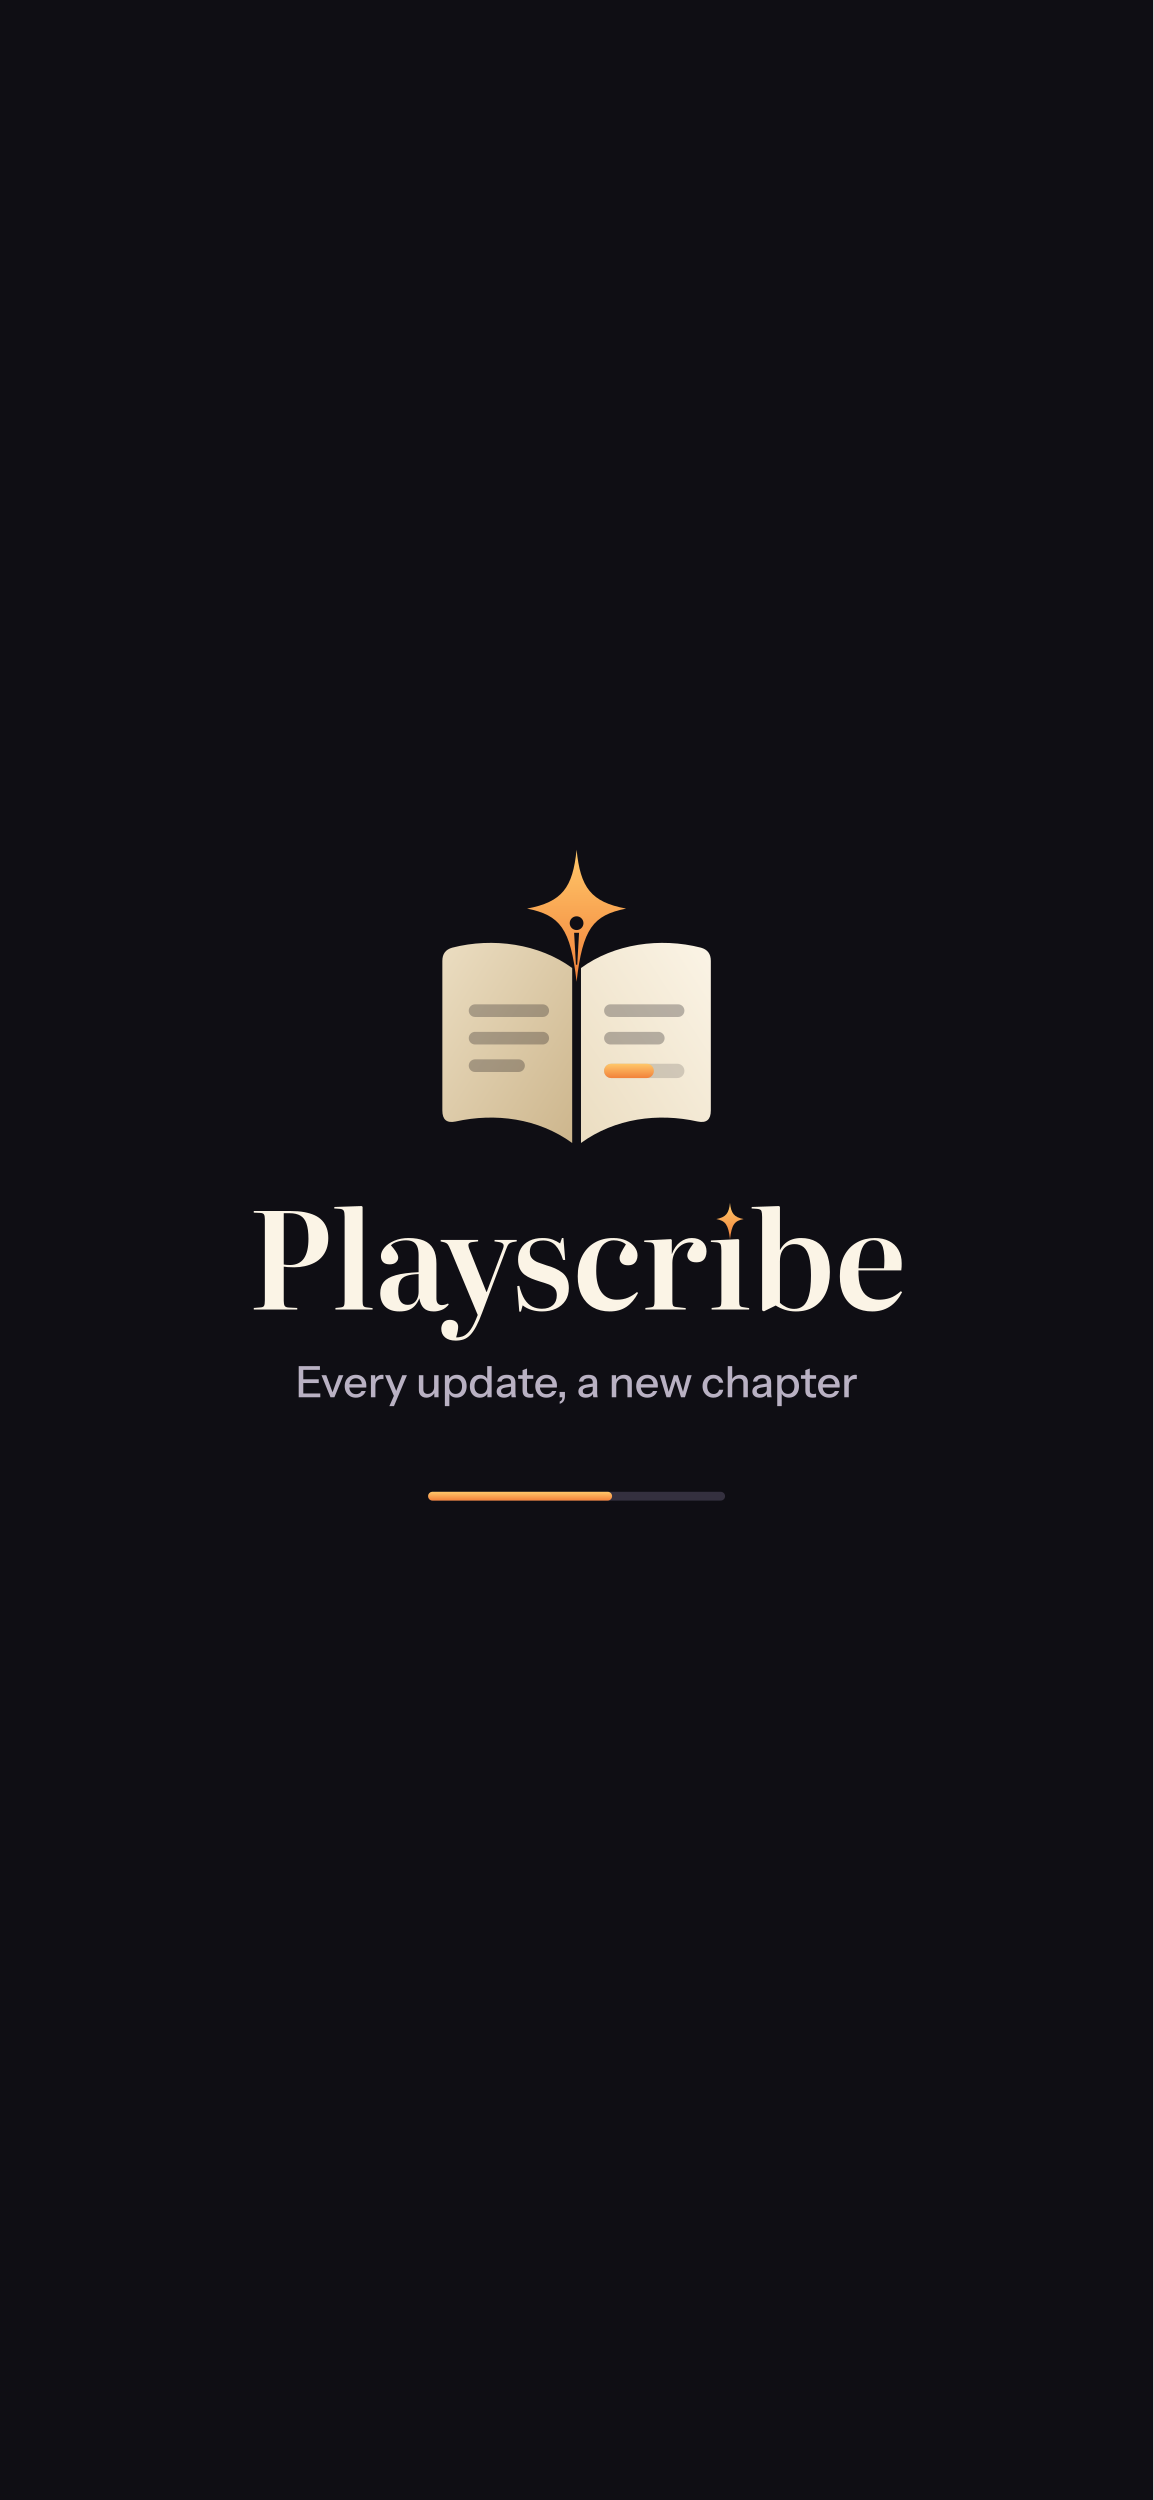
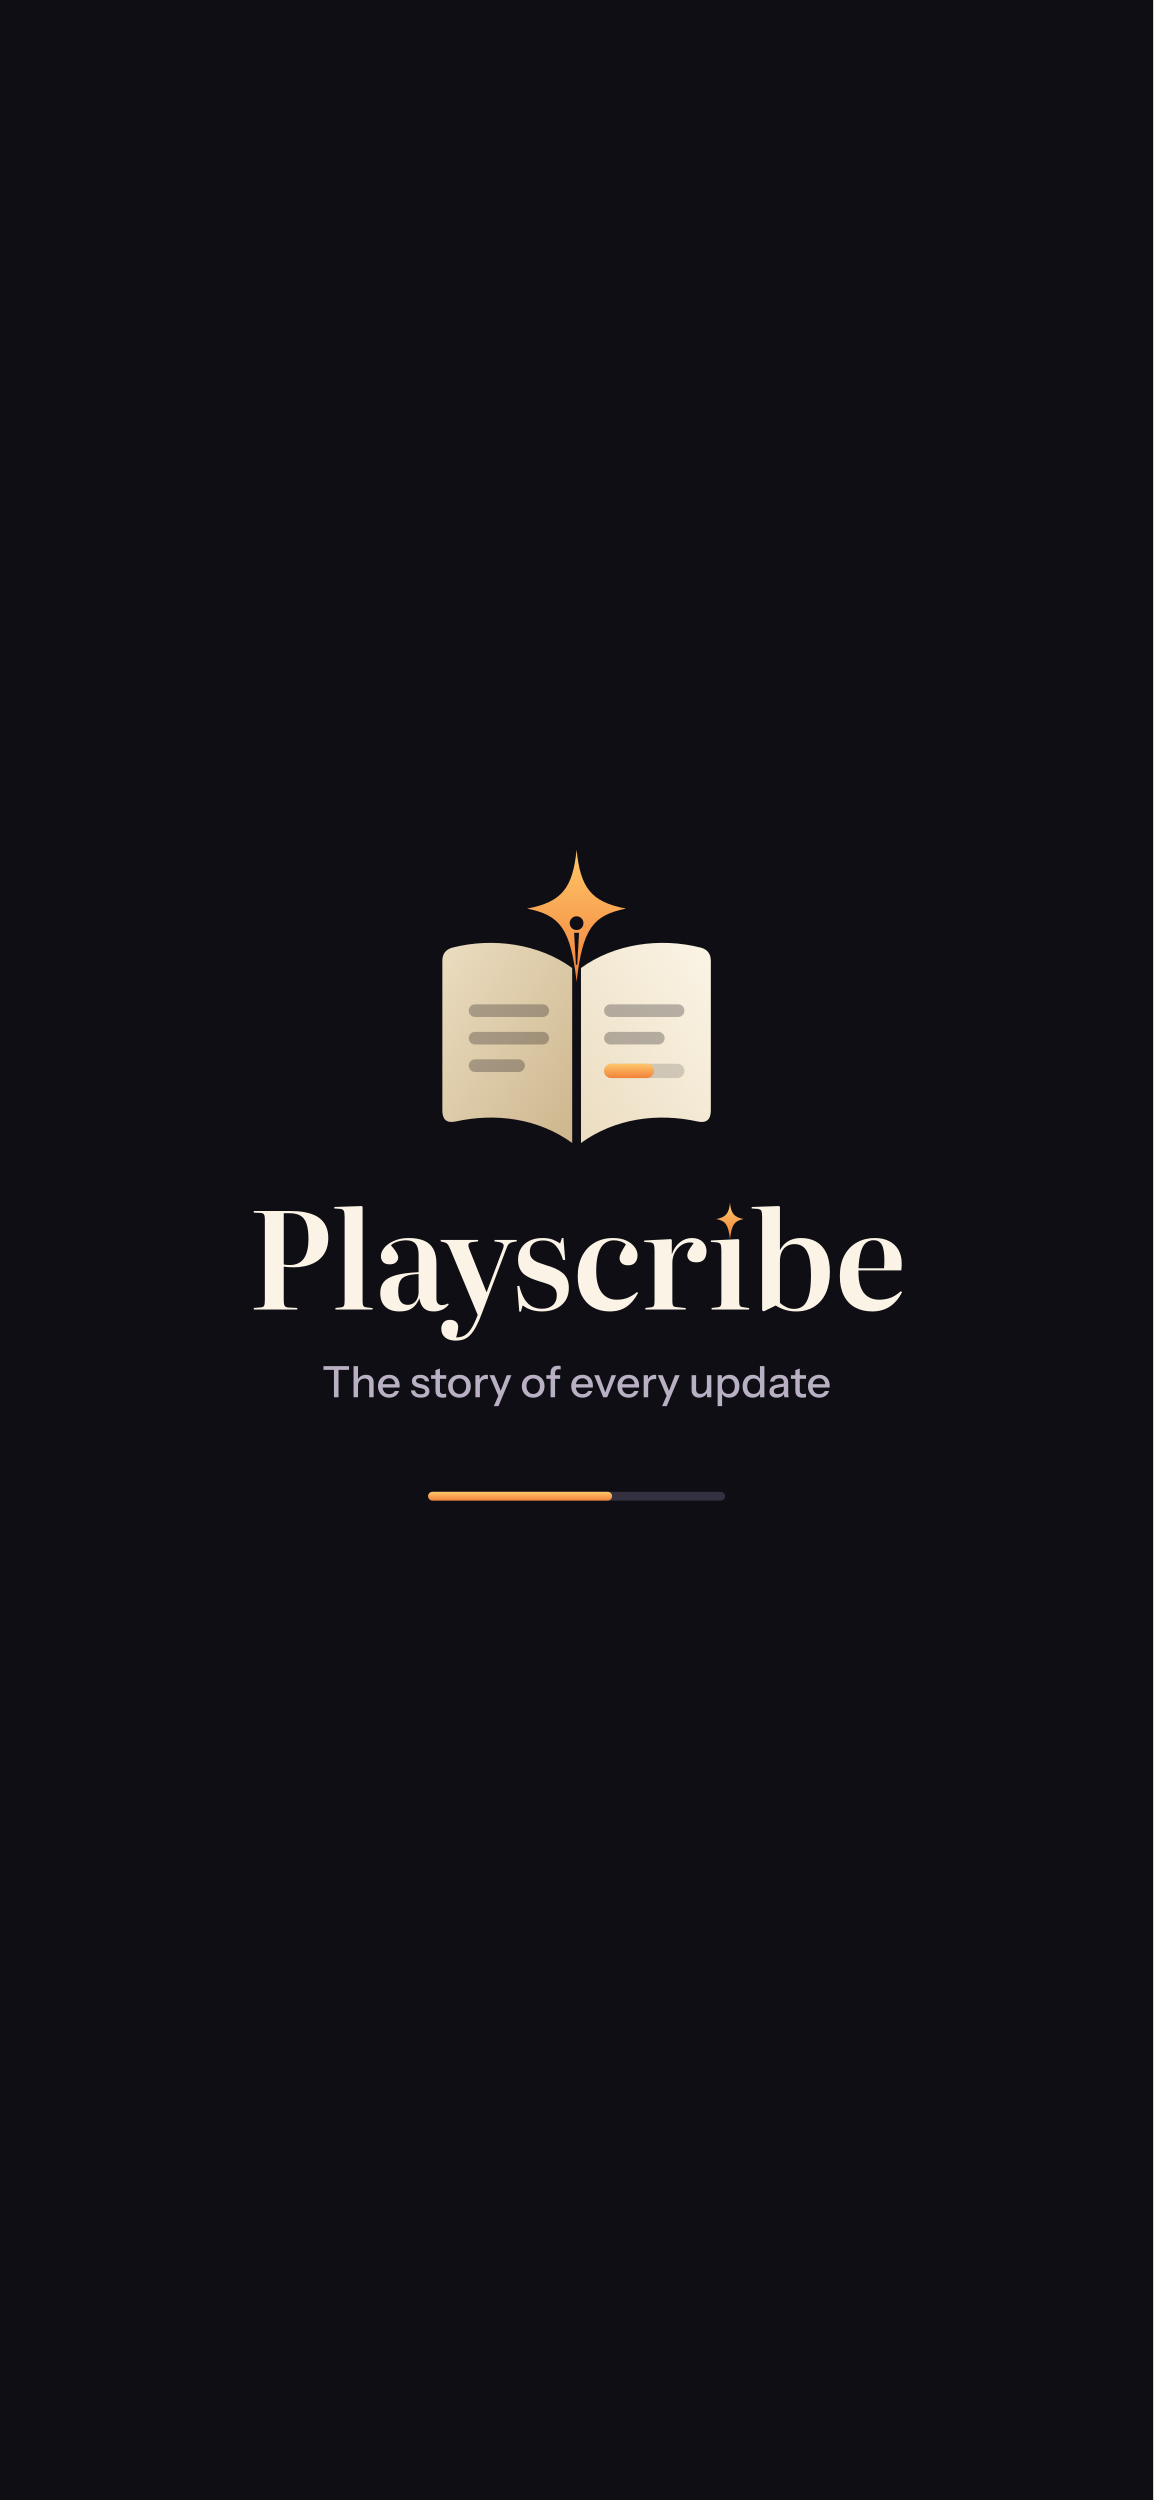
<svg xmlns="http://www.w3.org/2000/svg" width="393" height="852" viewBox="0 0 393 852">
  <defs>
    <linearGradient id="cl" x1="0" y1="0" x2="1" y2="1">
      <stop offset="0" stop-color="#EBDDC1" />
      <stop offset="1" stop-color="#CDB68D" />
    </linearGradient>
    <linearGradient id="cr" x1="1" y1="0" x2="0" y2="1">
      <stop offset="0" stop-color="#FBF4E6" />
      <stop offset="1" stop-color="#EBDDC1" />
    </linearGradient>
    <linearGradient id="cs" x1="0" y1="0" x2="0" y2="1">
      <stop offset="0" stop-color="#FFC86A" />
      <stop offset="1" stop-color="#F2813A" />
    </linearGradient>
  </defs>
  <rect width="100%" height="100%" fill="#0F0E14" />
  <g transform="translate(136.5 284.9) scale(1.875)">
    <path d="M31.2 24C25.2 19.6 16.8 18.4 9.4 20.3Q7.6 20.8 7.6 22.7V49.9Q7.6 52.4 10 51.9C17.2 50.3 25 51.3 31.2 55.8Z" fill="url(#cl)" />
    <path d="M32.8 24C38.8 19.6 47.2 18.4 54.6 20.3Q56.4 20.8 56.4 22.7V49.9Q56.4 52.4 54 51.9C46.8 50.3 39 51.3 32.8 55.8Z" fill="url(#cr)" />
    <rect x="12.4" y="30.6" width="14.6" height="2.3" rx="1.15" fill="#0F0E14" fill-opacity=".28" />
    <rect x="12.4" y="35.6" width="14.6" height="2.3" rx="1.15" fill="#0F0E14" fill-opacity=".28" />
    <rect x="12.4" y="40.6" width="10.2" height="2.3" rx="1.15" fill="#0F0E14" fill-opacity=".28" />
    <rect x="37" y="30.6" width="14.6" height="2.3" rx="1.15" fill="#0F0E14" fill-opacity=".28" />
    <rect x="37" y="35.6" width="11" height="2.3" rx="1.15" fill="#0F0E14" fill-opacity=".28" />
    <rect x="37" y="41.4" width="14.6" height="2.6" rx="1.3" fill="#0F0E14" fill-opacity=".16" />
    <rect x="37" y="41.4" width="9.05" height="2.6" rx="1.3" fill="url(#cs)" />
    <path d="M32 2.5C32.7 9.4 34.6 12 41 13.2C35 14.4 33.1 16.8 32 26.5C30.9 16.8 29 14.4 23 13.2C29.4 12 31.3 9.4 32 2.5ZM32 14.6a1.25 1.25 0 1 1 0 2.5a1.25 1.25 0 1 1 0-2.5ZM31.55 17.6H32.45L32.12 23.4H31.88Z" fill="url(#cs)" fill-rule="evenodd" />
  </g>
  <g transform="translate(84.1 446.3)">
    <path d="M2.39 0V-0.55L4.74 -0.74Q5.61 -0.78 5.89 -1.27Q6.16 -1.75 6.16 -3.13V-30.77Q6.16 -31.92 5.87 -32.41Q5.57 -32.89 4.6 -32.94L2.39 -33.03V-33.58H15.04Q17.57 -33.58 19.6 -33.21Q21.62 -32.84 23.16 -32.13Q24.7 -31.42 25.71 -30.31Q26.73 -29.21 27.25 -27.74Q27.78 -26.27 27.78 -24.38Q27.78 -22.31 27.19 -20.68Q26.59 -19.04 25.51 -17.85Q24.43 -16.65 22.98 -15.92Q21.53 -15.18 19.78 -14.79Q18.03 -14.4 16.15 -14.4Q14.9 -14.4 13.96 -14.47Q13.02 -14.54 12.6 -14.63V-2.99Q12.6 -1.84 12.9 -1.29Q13.2 -0.74 14.35 -0.69L17.2 -0.55V0ZM14.67 -15.18Q17.89 -15.18 19.46 -17.41Q21.02 -19.64 21.02 -24.1Q21.02 -27.37 20.35 -29.28Q19.69 -31.19 18.26 -32.02Q16.84 -32.84 14.54 -32.84H12.6V-15.36Q12.93 -15.27 13.5 -15.23Q14.08 -15.18 14.67 -15.18ZM30.22 0V-0.55L32.06 -0.74Q32.89 -0.83 33.12 -1.29Q33.35 -1.75 33.35 -2.99V-31.6Q33.35 -33.12 33.05 -33.67Q32.75 -34.22 31.79 -34.32L29.81 -34.45L29.85 -34.96L39.15 -35.28L39.47 -35.01V-2.85Q39.47 -1.75 39.72 -1.29Q39.97 -0.83 40.89 -0.74L42.87 -0.51V0ZM52.03 0.64Q48.9 0.64 47.2 -0.99Q45.49 -2.62 45.49 -5.61Q45.49 -7.96 46.71 -9.43Q47.93 -10.9 50.78 -11.71Q53.64 -12.51 58.56 -12.74V-18.54Q58.56 -20.38 58.1 -21.48Q57.64 -22.59 56.7 -23.09Q55.75 -23.6 54.23 -23.6Q52.81 -23.6 51.34 -23.14Q49.86 -22.68 49.13 -21.9Q50.14 -20.75 50.67 -19.96Q51.2 -19.18 51.41 -18.65Q51.61 -18.12 51.61 -17.71Q51.61 -16.79 50.85 -16.1Q50.09 -15.41 48.71 -15.41Q47.2 -15.41 46.46 -16.17Q45.72 -16.93 45.72 -18.22Q45.72 -19.69 46.92 -21.11Q48.12 -22.54 50.28 -23.46Q52.44 -24.38 55.15 -24.38Q58.24 -24.38 60.35 -23.51Q62.47 -22.63 63.55 -20.7Q64.63 -18.77 64.63 -15.64V-3.77Q64.63 -2.58 65.14 -2.05Q65.64 -1.52 66.47 -1.52Q66.98 -1.52 67.5 -1.66Q68.03 -1.79 68.59 -2.07L68.82 -1.7Q67.67 -0.32 66.33 0.16Q65 0.64 63.76 0.64Q61.46 0.64 60.31 -0.51Q59.16 -1.66 58.83 -3.82Q58.14 -2.21 57.2 -1.22Q56.26 -0.23 54.99 0.21Q53.73 0.64 52.03 0.64ZM54.79 -1.61Q55.94 -1.61 56.79 -2.16Q57.64 -2.71 58.1 -3.75Q58.56 -4.78 58.56 -6.07V-12.1Q55.98 -12.01 54.44 -11.48Q52.9 -10.95 52.26 -9.71Q51.61 -8.46 51.61 -6.26Q51.61 -3.91 52.42 -2.76Q53.22 -1.61 54.79 -1.61ZM71.21 10.58Q68.86 10.58 67.57 9.48Q66.29 8.37 66.29 6.58Q66.29 5.34 67.02 4.42Q67.76 3.5 69.23 3.5Q70.52 3.5 71.28 4.16Q72.04 4.83 72.04 5.89Q72.04 6.44 71.9 7.25Q71.76 8.05 71.35 9.48Q72.45 9.52 73.53 9.15Q74.61 8.79 75.76 7.5Q76.91 6.21 78.06 3.45L78.71 1.84L69.46 -20.33Q68.86 -21.8 68.47 -22.26Q68.08 -22.72 67.39 -22.91L66.06 -23.23L66.1 -23.74H78.84V-23.23L76.87 -23Q75.9 -22.91 75.62 -22.4Q75.35 -21.9 75.85 -20.56L81.65 -6.03H81.79L87.22 -20.47Q87.77 -21.8 87.4 -22.31Q87.03 -22.82 86.02 -23L84.41 -23.23L84.46 -23.74H92V-23.23L90.62 -23Q89.79 -22.82 89.33 -22.38Q88.87 -21.94 88.37 -20.52L80.27 0.92Q79.21 3.82 78.2 5.7Q77.19 7.59 76.15 8.67Q75.12 9.75 73.9 10.17Q72.68 10.58 71.21 10.58ZM92.87 0.69 92.18 -8 92.87 -8.1Q93.61 -5.15 94.71 -3.45Q95.82 -1.75 97.29 -1.01Q98.76 -0.28 100.6 -0.28Q102.95 -0.28 104.31 -1.5Q105.66 -2.71 105.66 -4.92Q105.66 -6.44 104.88 -7.29Q104.1 -8.14 102.79 -8.62Q101.48 -9.11 99.87 -9.57Q98.39 -10.03 97.06 -10.56Q95.73 -11.09 94.67 -11.89Q93.61 -12.7 93.03 -13.96Q92.46 -15.23 92.46 -17.07Q92.46 -19.18 93.45 -20.84Q94.44 -22.49 96.32 -23.44Q98.21 -24.38 100.83 -24.38Q102.86 -24.38 104.26 -23.85Q105.66 -23.32 106.77 -22.54L107.41 -24.38H107.92L108.51 -16.88L107.78 -16.93Q106.77 -20.24 105.18 -21.9Q103.59 -23.55 100.97 -23.55Q98.85 -23.55 97.66 -22.56Q96.46 -21.57 96.46 -19.73Q96.46 -18.22 97.27 -17.37Q98.07 -16.51 99.38 -16.03Q100.69 -15.55 102.21 -15.04Q103.73 -14.63 105.06 -14.03Q106.4 -13.43 107.48 -12.6Q108.56 -11.78 109.16 -10.49Q109.76 -9.2 109.76 -7.31Q109.76 -4.83 108.61 -3.06Q107.46 -1.29 105.39 -0.32Q103.32 0.64 100.6 0.64Q98.81 0.64 97.11 0.14Q95.4 -0.37 94.02 -1.43L93.43 0.69ZM123.69 0.64Q120.43 0.64 117.97 -0.76Q115.51 -2.16 114.15 -4.83Q112.79 -7.5 112.79 -11.36Q112.79 -15.32 114.29 -18.24Q115.78 -21.16 118.5 -22.77Q121.21 -24.38 124.89 -24.38Q127.47 -24.38 129.31 -23.53Q131.15 -22.68 132.16 -21.32Q133.17 -19.96 133.17 -18.45Q133.17 -17.53 132.82 -16.77Q132.48 -16.01 131.79 -15.55Q131.1 -15.09 129.95 -15.09Q128.52 -15.09 127.79 -15.78Q127.05 -16.47 127.05 -17.57Q127.05 -18.31 127.56 -19.34Q128.06 -20.38 129.21 -22.22Q128.39 -22.91 127.33 -23.25Q126.27 -23.6 125.03 -23.6Q123.33 -23.6 121.97 -22.56Q120.61 -21.53 119.85 -19.23Q119.09 -16.93 119.09 -13.2Q119.09 -8.33 120.93 -5.84Q122.77 -3.36 126.09 -3.36Q128.34 -3.36 130 -4.09Q131.65 -4.83 132.99 -5.98L133.35 -5.66Q131.74 -2.53 129.4 -0.94Q127.05 0.64 123.69 0.64ZM135.84 0V-0.55L137.82 -0.78Q138.55 -0.87 138.76 -1.31Q138.97 -1.75 138.97 -2.9V-20.1Q138.97 -21.62 138.69 -22.22Q138.41 -22.82 137.4 -22.91L135.42 -23.05L135.47 -23.55L144.58 -24.01L144.85 -23.74V-18.95H144.9Q145.87 -21.62 147.71 -23Q149.55 -24.38 151.66 -24.38Q154.01 -24.38 155.34 -23.11Q156.68 -21.85 156.68 -19.83Q156.68 -18.81 156.33 -17.94Q155.99 -17.07 155.23 -16.58Q154.47 -16.1 153.18 -16.1Q151.66 -16.1 150.9 -16.79Q150.14 -17.48 150.14 -18.45Q150.14 -19 150.35 -19.55Q150.56 -20.1 151.04 -20.86Q151.52 -21.62 152.31 -22.68Q151.11 -23.05 149.84 -22.72Q148.58 -22.4 147.5 -21.48Q146.42 -20.56 145.73 -19.14Q145.04 -17.71 145.04 -15.87V-2.85Q145.04 -1.79 145.25 -1.38Q145.45 -0.97 146.28 -0.87L149.59 -0.51V0ZM158.42 0V-0.55L160.59 -0.78Q161.28 -0.87 161.51 -1.29Q161.74 -1.7 161.74 -2.9V-20.1Q161.74 -21.67 161.46 -22.24Q161.18 -22.82 160.13 -22.91L158.15 -23.05L158.19 -23.55L167.49 -24.01L167.81 -23.74V-2.81Q167.81 -1.7 168.06 -1.31Q168.31 -0.92 169.05 -0.83L171.21 -0.51V0ZM176.23 0.6 175.63 0.28V-31.51Q175.63 -32.94 175.4 -33.58Q175.17 -34.22 173.93 -34.32L172.04 -34.45L172.09 -34.96L181.38 -35.28L181.7 -35.01V-20.29H181.75Q182.48 -21.67 183.54 -22.59Q184.6 -23.51 185.96 -23.94Q187.31 -24.38 188.92 -24.38Q191.91 -24.38 194.1 -23.11Q196.28 -21.85 197.5 -19.3Q198.72 -16.74 198.72 -12.79Q198.72 -8.65 197.34 -5.63Q195.96 -2.62 193.38 -0.99Q190.81 0.64 187.13 0.64Q185.15 0.64 183.38 0.07Q181.61 -0.51 180.27 -1.38ZM186.58 -0.23Q188.37 -0.23 189.63 -1.26Q190.9 -2.3 191.59 -4.81Q192.28 -7.31 192.28 -11.68Q192.28 -15.55 191.66 -17.87Q191.04 -20.19 189.8 -21.25Q188.55 -22.31 186.67 -22.31Q185.29 -22.31 184.16 -21.69Q183.03 -21.07 182.37 -19.78Q181.7 -18.49 181.7 -16.47V-2.3Q182.62 -1.43 183.86 -0.83Q185.1 -0.23 186.58 -0.23ZM213.16 0.64Q209.81 0.64 207.3 -0.74Q204.79 -2.12 203.46 -4.81Q202.12 -7.5 202.12 -11.36Q202.12 -15.59 203.67 -18.47Q205.21 -21.34 207.9 -22.86Q210.59 -24.38 214.04 -24.38Q216.84 -24.38 218.89 -23.34Q220.94 -22.31 222.06 -20.38Q223.19 -18.45 223.19 -15.82Q223.19 -15.18 223.17 -14.58Q223.15 -13.98 223.05 -13.34H208.47Q208.38 -9.89 209.21 -7.68Q210.04 -5.47 211.65 -4.42Q213.26 -3.36 215.46 -3.36Q217.44 -3.36 219.19 -3.93Q220.94 -4.51 222.92 -6.26L223.33 -5.93Q221.63 -2.62 219.1 -0.99Q216.57 0.64 213.16 0.64ZM208.47 -14.08H217.17Q217.21 -14.63 217.26 -15.27Q217.3 -15.92 217.3 -16.61Q217.3 -20.52 216.43 -22.08Q215.56 -23.64 213.67 -23.64Q212.15 -23.64 211.07 -22.79Q209.99 -21.94 209.32 -19.85Q208.66 -17.76 208.47 -14.08Z" fill="#FBF4E6" />
    <path transform="translate(148.12 -37.68) scale(0.5175)" d="M32 2.5C32.7 9.4 34.6 12 41 13.2C35 14.4 33.1 16.8 32 26.5C30.9 16.8 29 14.4 23 13.2C29.4 12 31.3 9.4 32 2.5Z" fill="url(#cs)" />
  </g>
-   <path transform="translate(100.71 476.18)" d="M1.09 0V-10.6H2.65V0ZM1.85 0V-1.28H8.45V0ZM1.85 -4.84V-6.12H7.92V-4.84ZM1.85 -9.32V-10.6H8.32V-9.32ZM11.91 0 8.85 -7.51H10.48L12.98 -0.69H12.26L14.73 -7.51H16.31L13.26 0ZM20.59 0.15Q19.46 0.15 18.6 -0.35Q17.74 -0.85 17.25 -1.74Q16.77 -2.62 16.77 -3.77Q16.77 -4.93 17.24 -5.81Q17.72 -6.68 18.59 -7.17Q19.46 -7.65 20.58 -7.65Q21.67 -7.65 22.47 -7.19Q23.27 -6.73 23.71 -5.9Q24.14 -5.08 24.14 -3.94Q24.14 -3.77 24.13 -3.61Q24.13 -3.46 24.1 -3.3H17.8V-4.45H23.02L22.64 -3.99Q22.64 -5.2 22.09 -5.83Q21.55 -6.46 20.58 -6.46Q19.53 -6.46 18.92 -5.75Q18.31 -5.03 18.31 -3.77Q18.31 -2.49 18.92 -1.77Q19.53 -1.05 20.62 -1.05Q21.29 -1.05 21.77 -1.32Q22.26 -1.59 22.49 -2.12H23.93Q23.57 -1.06 22.69 -0.46Q21.82 0.15 20.59 0.15ZM25.7 0V-7.51H27.16V-5.64H27.23V0ZM27.23 -3.92 27.04 -5.7Q27.31 -6.65 27.95 -7.15Q28.6 -7.65 29.5 -7.65Q29.84 -7.65 29.97 -7.6V-6.15Q29.9 -6.18 29.76 -6.19Q29.63 -6.2 29.44 -6.2Q28.34 -6.2 27.78 -5.62Q27.23 -5.05 27.23 -3.92ZM31.99 3.02 33.8 -1.12 34.11 -1.6 36.39 -7.51H37.98L33.56 3.02ZM33.72 0 30.51 -7.51H32.18L34.9 -0.75ZM44.57 0.15Q43.82 0.15 43.25 -0.17Q42.67 -0.49 42.36 -1.05Q42.04 -1.6 42.04 -2.33V-7.51H43.57V-2.68Q43.57 -1.9 43.95 -1.52Q44.34 -1.13 45.04 -1.13Q45.68 -1.13 46.17 -1.43Q46.66 -1.72 46.95 -2.24Q47.24 -2.77 47.24 -3.46L47.43 -1.66Q47.06 -0.84 46.3 -0.35Q45.54 0.15 44.57 0.15ZM47.3 0V-1.77H47.24V-7.51H48.75V0ZM54.91 0.13Q53.85 0.13 53.15 -0.38Q52.45 -0.88 52.23 -1.8L52.43 -1.83V3.02H50.9V-7.51H52.36V-5.78L52.21 -5.83Q52.45 -6.68 53.21 -7.17Q53.98 -7.65 55.01 -7.65Q56.02 -7.65 56.77 -7.17Q57.51 -6.68 57.92 -5.81Q58.32 -4.95 58.32 -3.78Q58.32 -2.61 57.89 -1.72Q57.47 -0.84 56.7 -0.35Q55.94 0.13 54.91 0.13ZM54.58 -1.13Q55.58 -1.13 56.17 -1.84Q56.76 -2.55 56.76 -3.78Q56.76 -5 56.17 -5.69Q55.58 -6.37 54.57 -6.37Q53.57 -6.37 52.97 -5.67Q52.37 -4.98 52.37 -3.74Q52.37 -2.53 52.97 -1.83Q53.57 -1.13 54.58 -1.13ZM65.39 0V-1.72L65.53 -1.68Q65.3 -0.84 64.56 -0.35Q63.83 0.15 62.8 0.15Q61.78 0.15 61.02 -0.34Q60.26 -0.82 59.84 -1.69Q59.42 -2.56 59.42 -3.72Q59.42 -4.9 59.85 -5.78Q60.28 -6.67 61.04 -7.15Q61.81 -7.64 62.84 -7.64Q63.91 -7.64 64.61 -7.13Q65.31 -6.62 65.53 -5.71L65.33 -5.68V-10.6H66.84V0ZM63.18 -1.13Q64.19 -1.13 64.78 -1.83Q65.37 -2.53 65.37 -3.77Q65.37 -4.98 64.78 -5.67Q64.18 -6.37 63.16 -6.37Q62.16 -6.37 61.58 -5.67Q61 -4.98 61 -3.72Q61 -2.5 61.58 -1.82Q62.16 -1.13 63.18 -1.13ZM73.64 0Q73.57 -0.28 73.55 -0.62Q73.53 -0.96 73.53 -1.44H73.45V-5.02Q73.45 -5.74 73.09 -6.1Q72.73 -6.46 71.95 -6.46Q71.2 -6.46 70.75 -6.17Q70.3 -5.87 70.23 -5.33H68.77Q68.87 -6.39 69.73 -7.02Q70.58 -7.65 72.01 -7.65Q73.48 -7.65 74.22 -6.97Q74.95 -6.29 74.95 -4.96V-1.44Q74.95 -1.1 75 -0.75Q75.04 -0.4 75.13 0ZM71.05 0.15Q69.91 0.15 69.23 -0.42Q68.55 -0.99 68.55 -1.96Q68.55 -2.96 69.26 -3.54Q69.98 -4.12 71.32 -4.33L73.79 -4.73V-3.65L71.55 -3.3Q70.8 -3.18 70.43 -2.9Q70.05 -2.62 70.05 -2.09Q70.05 -1.58 70.4 -1.32Q70.74 -1.06 71.41 -1.06Q72.29 -1.06 72.87 -1.49Q73.45 -1.91 73.45 -2.56L73.64 -1.47Q73.38 -0.69 72.7 -0.27Q72.02 0.15 71.05 0.15ZM79.91 0.15Q78.6 0.15 77.99 -0.46Q77.38 -1.07 77.38 -2.27V-9.23L78.9 -9.8V-2.25Q78.9 -1.66 79.21 -1.38Q79.52 -1.1 80.21 -1.1Q80.47 -1.1 80.68 -1.15Q80.89 -1.19 81.03 -1.25V-0.01Q80.87 0.06 80.58 0.1Q80.28 0.15 79.91 0.15ZM75.88 -6.29V-7.51H81.03V-6.29ZM85.54 0.15Q84.4 0.15 83.54 -0.35Q82.68 -0.85 82.2 -1.74Q81.71 -2.62 81.71 -3.77Q81.71 -4.93 82.19 -5.81Q82.67 -6.68 83.54 -7.17Q84.4 -7.65 85.52 -7.65Q86.61 -7.65 87.41 -7.19Q88.22 -6.73 88.65 -5.9Q89.09 -5.08 89.09 -3.94Q89.09 -3.77 89.08 -3.61Q89.07 -3.46 89.04 -3.3H82.74V-4.45H87.97L87.58 -3.99Q87.58 -5.2 87.04 -5.83Q86.49 -6.46 85.52 -6.46Q84.48 -6.46 83.87 -5.75Q83.26 -5.03 83.26 -3.77Q83.26 -2.49 83.87 -1.77Q84.48 -1.05 85.57 -1.05Q86.23 -1.05 86.72 -1.32Q87.2 -1.59 87.44 -2.12H88.88Q88.51 -1.06 87.64 -0.46Q86.76 0.15 85.54 0.15ZM90.03 2.24V1.47Q90.54 1.3 90.74 0.93Q90.94 0.57 90.94 -0.1L91.54 0H90.01V-1.81H91.82V-0.44Q91.82 0.57 91.4 1.27Q90.98 1.96 90.03 2.24ZM101.49 0Q101.42 -0.28 101.4 -0.62Q101.38 -0.96 101.38 -1.44H101.3V-5.02Q101.3 -5.74 100.94 -6.1Q100.58 -6.46 99.8 -6.46Q99.05 -6.46 98.6 -6.17Q98.15 -5.87 98.08 -5.33H96.62Q96.73 -6.39 97.58 -7.02Q98.43 -7.65 99.86 -7.65Q101.33 -7.65 102.07 -6.97Q102.8 -6.29 102.8 -4.96V-1.44Q102.8 -1.1 102.85 -0.75Q102.89 -0.4 102.98 0ZM98.9 0.15Q97.76 0.15 97.08 -0.42Q96.4 -0.99 96.4 -1.96Q96.4 -2.96 97.12 -3.54Q97.83 -4.12 99.17 -4.33L101.64 -4.73V-3.65L99.4 -3.3Q98.65 -3.18 98.28 -2.9Q97.9 -2.62 97.9 -2.09Q97.9 -1.58 98.25 -1.32Q98.59 -1.06 99.26 -1.06Q100.14 -1.06 100.72 -1.49Q101.3 -1.91 101.3 -2.56L101.49 -1.47Q101.23 -0.69 100.55 -0.27Q99.88 0.15 98.9 0.15ZM107.78 0V-7.51H109.24V-5.74H109.31V0ZM113.11 0V-4.83Q113.11 -5.61 112.72 -5.99Q112.33 -6.37 111.56 -6.37Q110.9 -6.37 110.39 -6.08Q109.88 -5.78 109.6 -5.27Q109.31 -4.75 109.31 -4.05L109.12 -5.84Q109.49 -6.68 110.25 -7.17Q111.02 -7.65 112.03 -7.65Q113.24 -7.65 113.93 -6.98Q114.62 -6.3 114.62 -5.18V0ZM119.94 0.15Q118.81 0.15 117.94 -0.35Q117.08 -0.85 116.6 -1.74Q116.11 -2.62 116.11 -3.77Q116.11 -4.93 116.59 -5.81Q117.07 -6.68 117.94 -7.17Q118.81 -7.65 119.92 -7.65Q121.01 -7.65 121.82 -7.19Q122.62 -6.73 123.05 -5.9Q123.49 -5.08 123.49 -3.94Q123.49 -3.77 123.48 -3.61Q123.47 -3.46 123.44 -3.3H117.14V-4.45H122.37L121.98 -3.99Q121.98 -5.2 121.44 -5.83Q120.9 -6.46 119.92 -6.46Q118.88 -6.46 118.27 -5.75Q117.66 -5.03 117.66 -3.77Q117.66 -2.49 118.27 -1.77Q118.88 -1.05 119.97 -1.05Q120.63 -1.05 121.12 -1.32Q121.6 -1.59 121.84 -2.12H123.28Q122.91 -1.06 122.04 -0.46Q121.16 0.15 119.94 0.15ZM126.43 0 124.13 -7.51H125.71L127.27 -1.47H127.05L128.95 -7.51H130.27L132.17 -1.47H131.96L133.51 -7.51H135.01L132.72 0H131.38L129.48 -5.93H129.7L127.77 0ZM142.43 0.15Q141.36 0.15 140.52 -0.36Q139.68 -0.87 139.2 -1.75Q138.72 -2.63 138.72 -3.77Q138.72 -4.9 139.2 -5.78Q139.68 -6.65 140.52 -7.15Q141.36 -7.65 142.42 -7.65Q143.31 -7.65 144.02 -7.32Q144.73 -6.98 145.18 -6.37Q145.64 -5.77 145.77 -4.95H144.33Q144.18 -5.61 143.69 -6.01Q143.2 -6.4 142.45 -6.4Q141.8 -6.4 141.31 -6.08Q140.83 -5.76 140.56 -5.17Q140.3 -4.58 140.3 -3.77Q140.3 -2.97 140.56 -2.37Q140.83 -1.77 141.31 -1.44Q141.8 -1.1 142.46 -1.1Q143.18 -1.1 143.69 -1.49Q144.2 -1.88 144.34 -2.55H145.79Q145.64 -1.74 145.18 -1.13Q144.71 -0.53 144.01 -0.19Q143.3 0.15 142.43 0.15ZM147.3 0V-10.6H148.83V0ZM152.63 0V-4.83Q152.63 -5.61 152.24 -5.99Q151.85 -6.37 151.09 -6.37Q150.42 -6.37 149.92 -6.08Q149.41 -5.78 149.12 -5.27Q148.83 -4.75 148.83 -4.05L148.64 -5.84Q149.01 -6.68 149.78 -7.17Q150.54 -7.65 151.56 -7.65Q152.76 -7.65 153.46 -6.98Q154.15 -6.3 154.15 -5.18V0ZM160.79 0Q160.71 -0.28 160.69 -0.62Q160.67 -0.96 160.67 -1.44H160.6V-5.02Q160.6 -5.74 160.23 -6.1Q159.87 -6.46 159.09 -6.46Q158.34 -6.46 157.89 -6.17Q157.45 -5.87 157.37 -5.33H155.91Q156.02 -6.39 156.87 -7.02Q157.72 -7.65 159.15 -7.65Q160.62 -7.65 161.36 -6.97Q162.1 -6.29 162.1 -4.96V-1.44Q162.1 -1.1 162.14 -0.75Q162.18 -0.4 162.27 0ZM158.2 0.15Q157.05 0.15 156.37 -0.42Q155.69 -0.99 155.69 -1.96Q155.69 -2.96 156.41 -3.54Q157.12 -4.12 158.46 -4.33L160.93 -4.73V-3.65L158.7 -3.3Q157.95 -3.18 157.57 -2.9Q157.19 -2.62 157.19 -2.09Q157.19 -1.58 157.54 -1.32Q157.89 -1.06 158.55 -1.06Q159.43 -1.06 160.01 -1.49Q160.6 -1.91 160.6 -2.56L160.79 -1.47Q160.52 -0.69 159.84 -0.27Q159.17 0.15 158.2 0.15ZM168.18 0.13Q167.12 0.13 166.42 -0.38Q165.72 -0.88 165.5 -1.8L165.7 -1.83V3.02H164.17V-7.51H165.63V-5.78L165.48 -5.83Q165.72 -6.68 166.48 -7.17Q167.25 -7.65 168.28 -7.65Q169.29 -7.65 170.04 -7.17Q170.78 -6.68 171.19 -5.81Q171.59 -4.95 171.59 -3.78Q171.59 -2.61 171.16 -1.72Q170.74 -0.84 169.97 -0.35Q169.21 0.13 168.18 0.13ZM167.85 -1.13Q168.85 -1.13 169.44 -1.84Q170.03 -2.55 170.03 -3.78Q170.03 -5 169.44 -5.69Q168.85 -6.37 167.84 -6.37Q166.84 -6.37 166.24 -5.67Q165.64 -4.98 165.64 -3.74Q165.64 -2.53 166.24 -1.83Q166.84 -1.13 167.85 -1.13ZM176.29 0.15Q174.98 0.15 174.37 -0.46Q173.75 -1.07 173.75 -2.27V-9.23L175.27 -9.8V-2.25Q175.27 -1.66 175.58 -1.38Q175.89 -1.1 176.58 -1.1Q176.85 -1.1 177.05 -1.15Q177.26 -1.19 177.41 -1.25V-0.01Q177.24 0.06 176.95 0.1Q176.65 0.15 176.29 0.15ZM172.25 -6.29V-7.51H177.41V-6.29ZM181.91 0.15Q180.78 0.15 179.92 -0.35Q179.05 -0.85 178.57 -1.74Q178.08 -2.62 178.08 -3.77Q178.08 -4.93 178.56 -5.81Q179.04 -6.68 179.91 -7.17Q180.78 -7.65 181.9 -7.65Q182.98 -7.65 183.79 -7.19Q184.59 -6.73 185.02 -5.9Q185.46 -5.08 185.46 -3.94Q185.46 -3.77 185.45 -3.61Q185.44 -3.46 185.41 -3.3H179.11V-4.45H184.34L183.96 -3.99Q183.96 -5.2 183.41 -5.83Q182.87 -6.46 181.9 -6.46Q180.85 -6.46 180.24 -5.75Q179.63 -5.03 179.63 -3.77Q179.63 -2.49 180.24 -1.77Q180.85 -1.05 181.94 -1.05Q182.6 -1.05 183.09 -1.32Q183.57 -1.59 183.81 -2.12H185.25Q184.88 -1.06 184.01 -0.46Q183.13 0.15 181.91 0.15ZM187.02 0V-7.51H188.47V-5.64H188.55V0ZM188.55 -3.92 188.36 -5.7Q188.62 -6.65 189.27 -7.15Q189.92 -7.65 190.82 -7.65Q191.15 -7.65 191.29 -7.6V-6.15Q191.21 -6.18 191.08 -6.19Q190.95 -6.2 190.76 -6.2Q189.65 -6.2 189.1 -5.62Q188.55 -5.05 188.55 -3.92Z" fill="#B9B1C3" />
+   <path transform="translate(109.76 476.18)" d="M4.05 0V-9.32H0.47V-10.6H9.19V-9.32H5.61V0ZM10.73 0V-10.6H12.26V0ZM16.06 0V-4.83Q16.06 -5.61 15.67 -5.99Q15.28 -6.37 14.51 -6.37Q13.85 -6.37 13.34 -6.08Q12.84 -5.78 12.55 -5.27Q12.26 -4.75 12.26 -4.05L12.07 -5.84Q12.44 -6.68 13.2 -7.17Q13.97 -7.65 14.98 -7.65Q16.19 -7.65 16.88 -6.98Q17.58 -6.3 17.58 -5.18V0ZM22.89 0.15Q21.76 0.15 20.9 -0.35Q20.03 -0.85 19.55 -1.74Q19.06 -2.62 19.06 -3.77Q19.06 -4.93 19.54 -5.81Q20.02 -6.68 20.89 -7.17Q21.76 -7.65 22.87 -7.65Q23.96 -7.65 24.77 -7.19Q25.57 -6.73 26 -5.9Q26.44 -5.08 26.44 -3.94Q26.44 -3.77 26.43 -3.61Q26.42 -3.46 26.39 -3.3H20.09V-4.45H25.32L24.94 -3.99Q24.94 -5.2 24.39 -5.83Q23.85 -6.46 22.87 -6.46Q21.83 -6.46 21.22 -5.75Q20.61 -5.03 20.61 -3.77Q20.61 -2.49 21.22 -1.77Q21.83 -1.05 22.92 -1.05Q23.58 -1.05 24.07 -1.32Q24.55 -1.59 24.79 -2.12H26.23Q25.86 -1.06 24.99 -0.46Q24.11 0.15 22.89 0.15ZM33.61 0.15Q32.13 0.15 31.27 -0.5Q30.4 -1.15 30.28 -2.33H31.69Q31.8 -1.68 32.29 -1.33Q32.78 -0.99 33.64 -0.99Q34.39 -0.99 34.78 -1.25Q35.18 -1.52 35.18 -2Q35.18 -2.36 34.95 -2.6Q34.72 -2.84 34.06 -3L32.86 -3.28Q31.72 -3.56 31.17 -4.11Q30.62 -4.67 30.62 -5.48Q30.62 -6.49 31.38 -7.07Q32.13 -7.65 33.46 -7.65Q34.77 -7.65 35.57 -7.07Q36.37 -6.48 36.48 -5.42H35.06Q34.97 -5.95 34.56 -6.23Q34.14 -6.52 33.41 -6.52Q32.74 -6.52 32.38 -6.28Q32.02 -6.04 32.02 -5.61Q32.02 -5.26 32.29 -5.02Q32.56 -4.78 33.19 -4.62L34.43 -4.31Q35.5 -4.05 36.05 -3.45Q36.59 -2.86 36.59 -2.02Q36.59 -1 35.81 -0.43Q35.02 0.15 33.61 0.15ZM41.19 0.15Q39.88 0.15 39.27 -0.46Q38.65 -1.07 38.65 -2.27V-9.23L40.17 -9.8V-2.25Q40.17 -1.66 40.48 -1.38Q40.79 -1.1 41.48 -1.1Q41.75 -1.1 41.95 -1.15Q42.16 -1.19 42.31 -1.25V-0.01Q42.14 0.06 41.85 0.1Q41.55 0.15 41.19 0.15ZM37.15 -6.29V-7.51H42.31V-6.29ZM46.82 0.15Q45.68 0.15 44.81 -0.36Q43.94 -0.87 43.45 -1.76Q42.97 -2.65 42.97 -3.78Q42.97 -4.93 43.46 -5.8Q43.95 -6.67 44.82 -7.16Q45.68 -7.65 46.82 -7.65Q47.99 -7.65 48.86 -7.16Q49.72 -6.67 50.2 -5.8Q50.68 -4.93 50.68 -3.78Q50.68 -2.65 50.2 -1.76Q49.72 -0.87 48.86 -0.36Q47.99 0.15 46.82 0.15ZM46.82 -1.1Q47.52 -1.1 48.02 -1.44Q48.53 -1.78 48.83 -2.38Q49.12 -2.99 49.12 -3.8Q49.12 -5 48.48 -5.7Q47.84 -6.4 46.82 -6.4Q45.82 -6.4 45.18 -5.7Q44.54 -4.99 44.54 -3.8Q44.54 -2.99 44.83 -2.38Q45.12 -1.78 45.64 -1.44Q46.16 -1.1 46.82 -1.1ZM52.26 0V-7.51H53.71V-5.64H53.79V0ZM53.79 -3.92 53.6 -5.7Q53.86 -6.65 54.51 -7.15Q55.16 -7.65 56.05 -7.65Q56.39 -7.65 56.52 -7.6V-6.15Q56.45 -6.18 56.32 -6.19Q56.19 -6.2 55.99 -6.2Q54.89 -6.2 54.34 -5.62Q53.79 -5.05 53.79 -3.92ZM58.54 3.02 60.35 -1.12 60.66 -1.6 62.94 -7.51H64.53L60.12 3.02ZM60.28 0 57.07 -7.51H58.73L61.46 -0.75ZM71.95 0.15Q70.8 0.15 69.93 -0.36Q69.07 -0.87 68.58 -1.76Q68.09 -2.65 68.09 -3.78Q68.09 -4.93 68.59 -5.8Q69.08 -6.67 69.94 -7.16Q70.8 -7.65 71.95 -7.65Q73.11 -7.65 73.98 -7.16Q74.85 -6.67 75.33 -5.8Q75.81 -4.93 75.81 -3.78Q75.81 -2.65 75.33 -1.76Q74.85 -0.87 73.98 -0.36Q73.11 0.15 71.95 0.15ZM71.95 -1.1Q72.64 -1.1 73.15 -1.44Q73.66 -1.78 73.95 -2.38Q74.25 -2.99 74.25 -3.8Q74.25 -5 73.61 -5.7Q72.97 -6.4 71.95 -6.4Q70.95 -6.4 70.31 -5.7Q69.67 -4.99 69.67 -3.8Q69.67 -2.99 69.96 -2.38Q70.24 -1.78 70.77 -1.44Q71.29 -1.1 71.95 -1.1ZM77.88 0V-8.38Q77.88 -9.52 78.53 -10.13Q79.18 -10.75 80.47 -10.75Q80.77 -10.75 80.96 -10.72Q81.15 -10.69 81.3 -10.63V-9.45Q81.2 -9.48 81.03 -9.51Q80.86 -9.54 80.65 -9.54Q80 -9.54 79.71 -9.22Q79.41 -8.91 79.41 -8.33V0ZM76.44 -6.29V-7.51H81.14V-6.29ZM88.75 0.15Q87.61 0.15 86.75 -0.35Q85.89 -0.85 85.41 -1.74Q84.92 -2.62 84.92 -3.77Q84.92 -4.93 85.4 -5.81Q85.88 -6.68 86.74 -7.17Q87.61 -7.65 88.73 -7.65Q89.82 -7.65 90.62 -7.19Q91.43 -6.73 91.86 -5.9Q92.29 -5.08 92.29 -3.94Q92.29 -3.77 92.29 -3.61Q92.28 -3.46 92.25 -3.3H85.95V-4.45H91.18L90.79 -3.99Q90.79 -5.2 90.25 -5.83Q89.7 -6.46 88.73 -6.46Q87.69 -6.46 87.08 -5.75Q86.47 -5.03 86.47 -3.77Q86.47 -2.49 87.08 -1.77Q87.69 -1.05 88.78 -1.05Q89.44 -1.05 89.92 -1.32Q90.41 -1.59 90.65 -2.12H92.09Q91.72 -1.06 90.84 -0.46Q89.97 0.15 88.75 0.15ZM95.81 0 92.75 -7.51H94.38L96.89 -0.69H96.17L98.64 -7.51H100.21L97.17 0ZM104.5 0.15Q103.36 0.15 102.5 -0.35Q101.64 -0.85 101.16 -1.74Q100.67 -2.62 100.67 -3.77Q100.67 -4.93 101.15 -5.81Q101.63 -6.68 102.5 -7.17Q103.36 -7.65 104.48 -7.65Q105.57 -7.65 106.37 -7.19Q107.18 -6.73 107.61 -5.9Q108.04 -5.08 108.04 -3.94Q108.04 -3.77 108.04 -3.61Q108.03 -3.46 108 -3.3H101.7V-4.45H106.93L106.54 -3.99Q106.54 -5.2 106 -5.83Q105.45 -6.46 104.48 -6.46Q103.44 -6.46 102.83 -5.75Q102.22 -5.03 102.22 -3.77Q102.22 -2.49 102.83 -1.77Q103.44 -1.05 104.53 -1.05Q105.19 -1.05 105.67 -1.32Q106.16 -1.59 106.4 -2.12H107.84Q107.47 -1.06 106.59 -0.46Q105.72 0.15 104.5 0.15ZM109.61 0V-7.51H111.06V-5.64H111.14V0ZM111.14 -3.92 110.94 -5.7Q111.21 -6.65 111.86 -7.15Q112.5 -7.65 113.4 -7.65Q113.74 -7.65 113.87 -7.6V-6.15Q113.8 -6.18 113.67 -6.19Q113.54 -6.2 113.34 -6.2Q112.24 -6.2 111.69 -5.62Q111.14 -5.05 111.14 -3.92ZM115.89 3.02 117.7 -1.12 118.01 -1.6 120.29 -7.51H121.88L117.47 3.02ZM117.63 0 114.42 -7.51H116.08L118.81 -0.75ZM128.48 0.15Q127.73 0.15 127.15 -0.17Q126.58 -0.49 126.26 -1.05Q125.94 -1.6 125.94 -2.33V-7.51H127.48V-2.68Q127.48 -1.9 127.86 -1.52Q128.24 -1.13 128.95 -1.13Q129.58 -1.13 130.07 -1.43Q130.57 -1.72 130.85 -2.24Q131.14 -2.77 131.14 -3.46L131.33 -1.66Q130.96 -0.84 130.21 -0.35Q129.45 0.15 128.48 0.15ZM131.2 0V-1.77H131.14V-7.51H132.66V0ZM138.81 0.13Q137.75 0.13 137.05 -0.38Q136.35 -0.88 136.13 -1.8L136.34 -1.83V3.02H134.81V-7.51H136.26V-5.78L136.12 -5.83Q136.35 -6.68 137.12 -7.17Q137.88 -7.65 138.91 -7.65Q139.93 -7.65 140.67 -7.17Q141.42 -6.68 141.82 -5.81Q142.22 -4.95 142.22 -3.78Q142.22 -2.61 141.8 -1.72Q141.37 -0.84 140.61 -0.35Q139.84 0.13 138.81 0.13ZM138.49 -1.13Q139.49 -1.13 140.08 -1.84Q140.66 -2.55 140.66 -3.78Q140.66 -5 140.08 -5.69Q139.49 -6.37 138.47 -6.37Q137.47 -6.37 136.87 -5.67Q136.28 -4.98 136.28 -3.74Q136.28 -2.53 136.87 -1.83Q137.47 -1.13 138.49 -1.13ZM149.29 0V-1.72L149.44 -1.68Q149.2 -0.84 148.47 -0.35Q147.73 0.15 146.7 0.15Q145.68 0.15 144.93 -0.34Q144.17 -0.82 143.75 -1.69Q143.33 -2.56 143.33 -3.72Q143.33 -4.9 143.76 -5.78Q144.18 -6.67 144.95 -7.15Q145.71 -7.64 146.74 -7.64Q147.82 -7.64 148.52 -7.13Q149.22 -6.62 149.44 -5.71L149.23 -5.68V-10.6H150.75V0ZM147.08 -1.13Q148.1 -1.13 148.69 -1.83Q149.28 -2.53 149.28 -3.77Q149.28 -4.98 148.68 -5.67Q148.08 -6.37 147.07 -6.37Q146.07 -6.37 145.49 -5.67Q144.9 -4.98 144.9 -3.72Q144.9 -2.5 145.49 -1.82Q146.07 -1.13 147.08 -1.13ZM157.55 0Q157.47 -0.28 157.45 -0.62Q157.43 -0.96 157.43 -1.44H157.36V-5.02Q157.36 -5.74 157 -6.1Q156.64 -6.46 155.86 -6.46Q155.1 -6.46 154.66 -6.17Q154.21 -5.87 154.13 -5.33H152.68Q152.78 -6.39 153.63 -7.02Q154.49 -7.65 155.91 -7.65Q157.39 -7.65 158.12 -6.97Q158.86 -6.29 158.86 -4.96V-1.44Q158.86 -1.1 158.9 -0.75Q158.95 -0.4 159.03 0ZM154.96 0.15Q153.81 0.15 153.13 -0.42Q152.46 -0.99 152.46 -1.96Q152.46 -2.96 153.17 -3.54Q153.88 -4.12 155.22 -4.33L157.7 -4.73V-3.65L155.46 -3.3Q154.71 -3.18 154.33 -2.9Q153.96 -2.62 153.96 -2.09Q153.96 -1.58 154.3 -1.32Q154.65 -1.06 155.31 -1.06Q156.19 -1.06 156.78 -1.49Q157.36 -1.91 157.36 -2.56L157.55 -1.47Q157.28 -0.69 156.61 -0.27Q155.93 0.15 154.96 0.15ZM163.82 0.15Q162.51 0.15 161.9 -0.46Q161.29 -1.07 161.29 -2.27V-9.23L162.8 -9.8V-2.25Q162.8 -1.66 163.11 -1.38Q163.42 -1.1 164.11 -1.1Q164.38 -1.1 164.58 -1.15Q164.79 -1.19 164.94 -1.25V-0.01Q164.78 0.06 164.48 0.1Q164.19 0.15 163.82 0.15ZM159.79 -6.29V-7.51H164.94V-6.29ZM169.44 0.15Q168.31 0.15 167.45 -0.35Q166.59 -0.85 166.1 -1.74Q165.61 -2.62 165.61 -3.77Q165.61 -4.93 166.09 -5.81Q166.57 -6.68 167.44 -7.17Q168.31 -7.65 169.43 -7.65Q170.52 -7.65 171.32 -7.19Q172.12 -6.73 172.56 -5.9Q172.99 -5.08 172.99 -3.94Q172.99 -3.77 172.98 -3.61Q172.97 -3.46 172.95 -3.3H166.65V-4.45H171.87L171.49 -3.99Q171.49 -5.2 170.94 -5.83Q170.4 -6.46 169.43 -6.46Q168.38 -6.46 167.77 -5.75Q167.16 -5.03 167.16 -3.77Q167.16 -2.49 167.77 -1.77Q168.38 -1.05 169.47 -1.05Q170.13 -1.05 170.62 -1.32Q171.11 -1.59 171.34 -2.12H172.78Q172.42 -1.06 171.54 -0.46Q170.66 0.15 169.44 0.15Z" fill="#B9B1C3" />
  <rect x="145.9" y="508.4" width="101.2" height="3" rx="1.5" fill="#34303F" />
  <rect x="145.9" y="508.4" width="62.7" height="3" rx="1.5" fill="url(#cs)" />
</svg>
